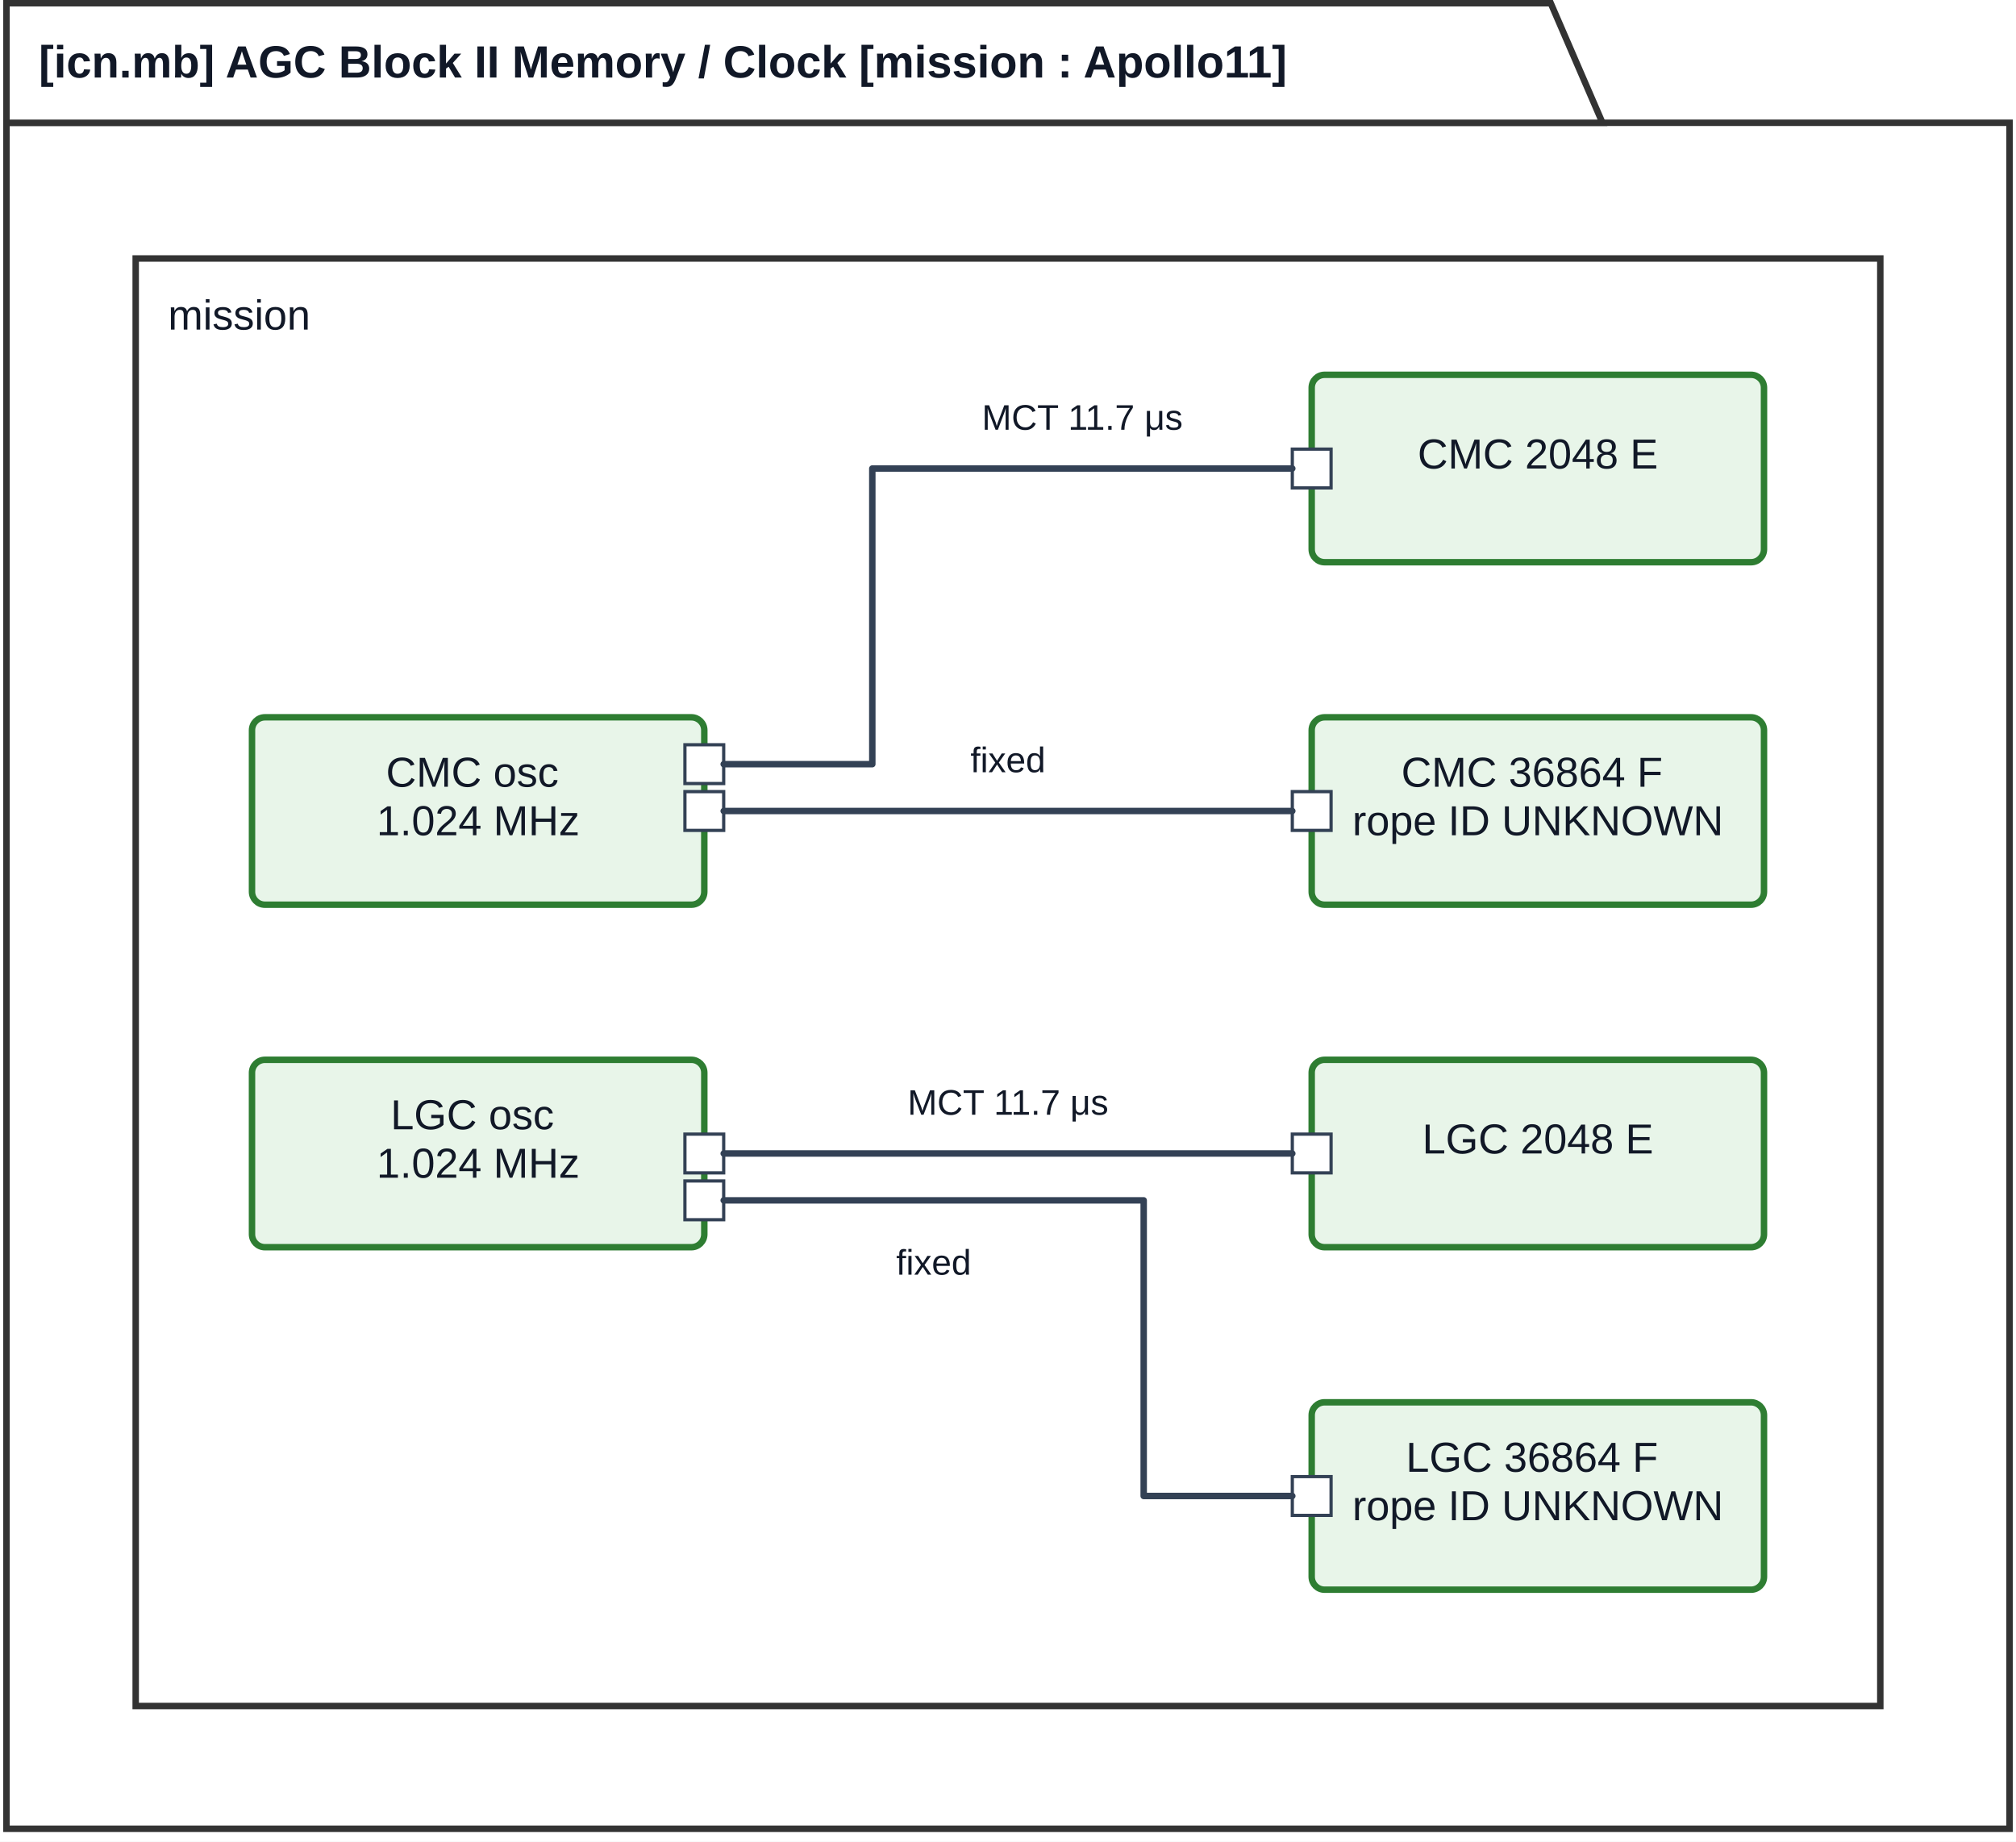
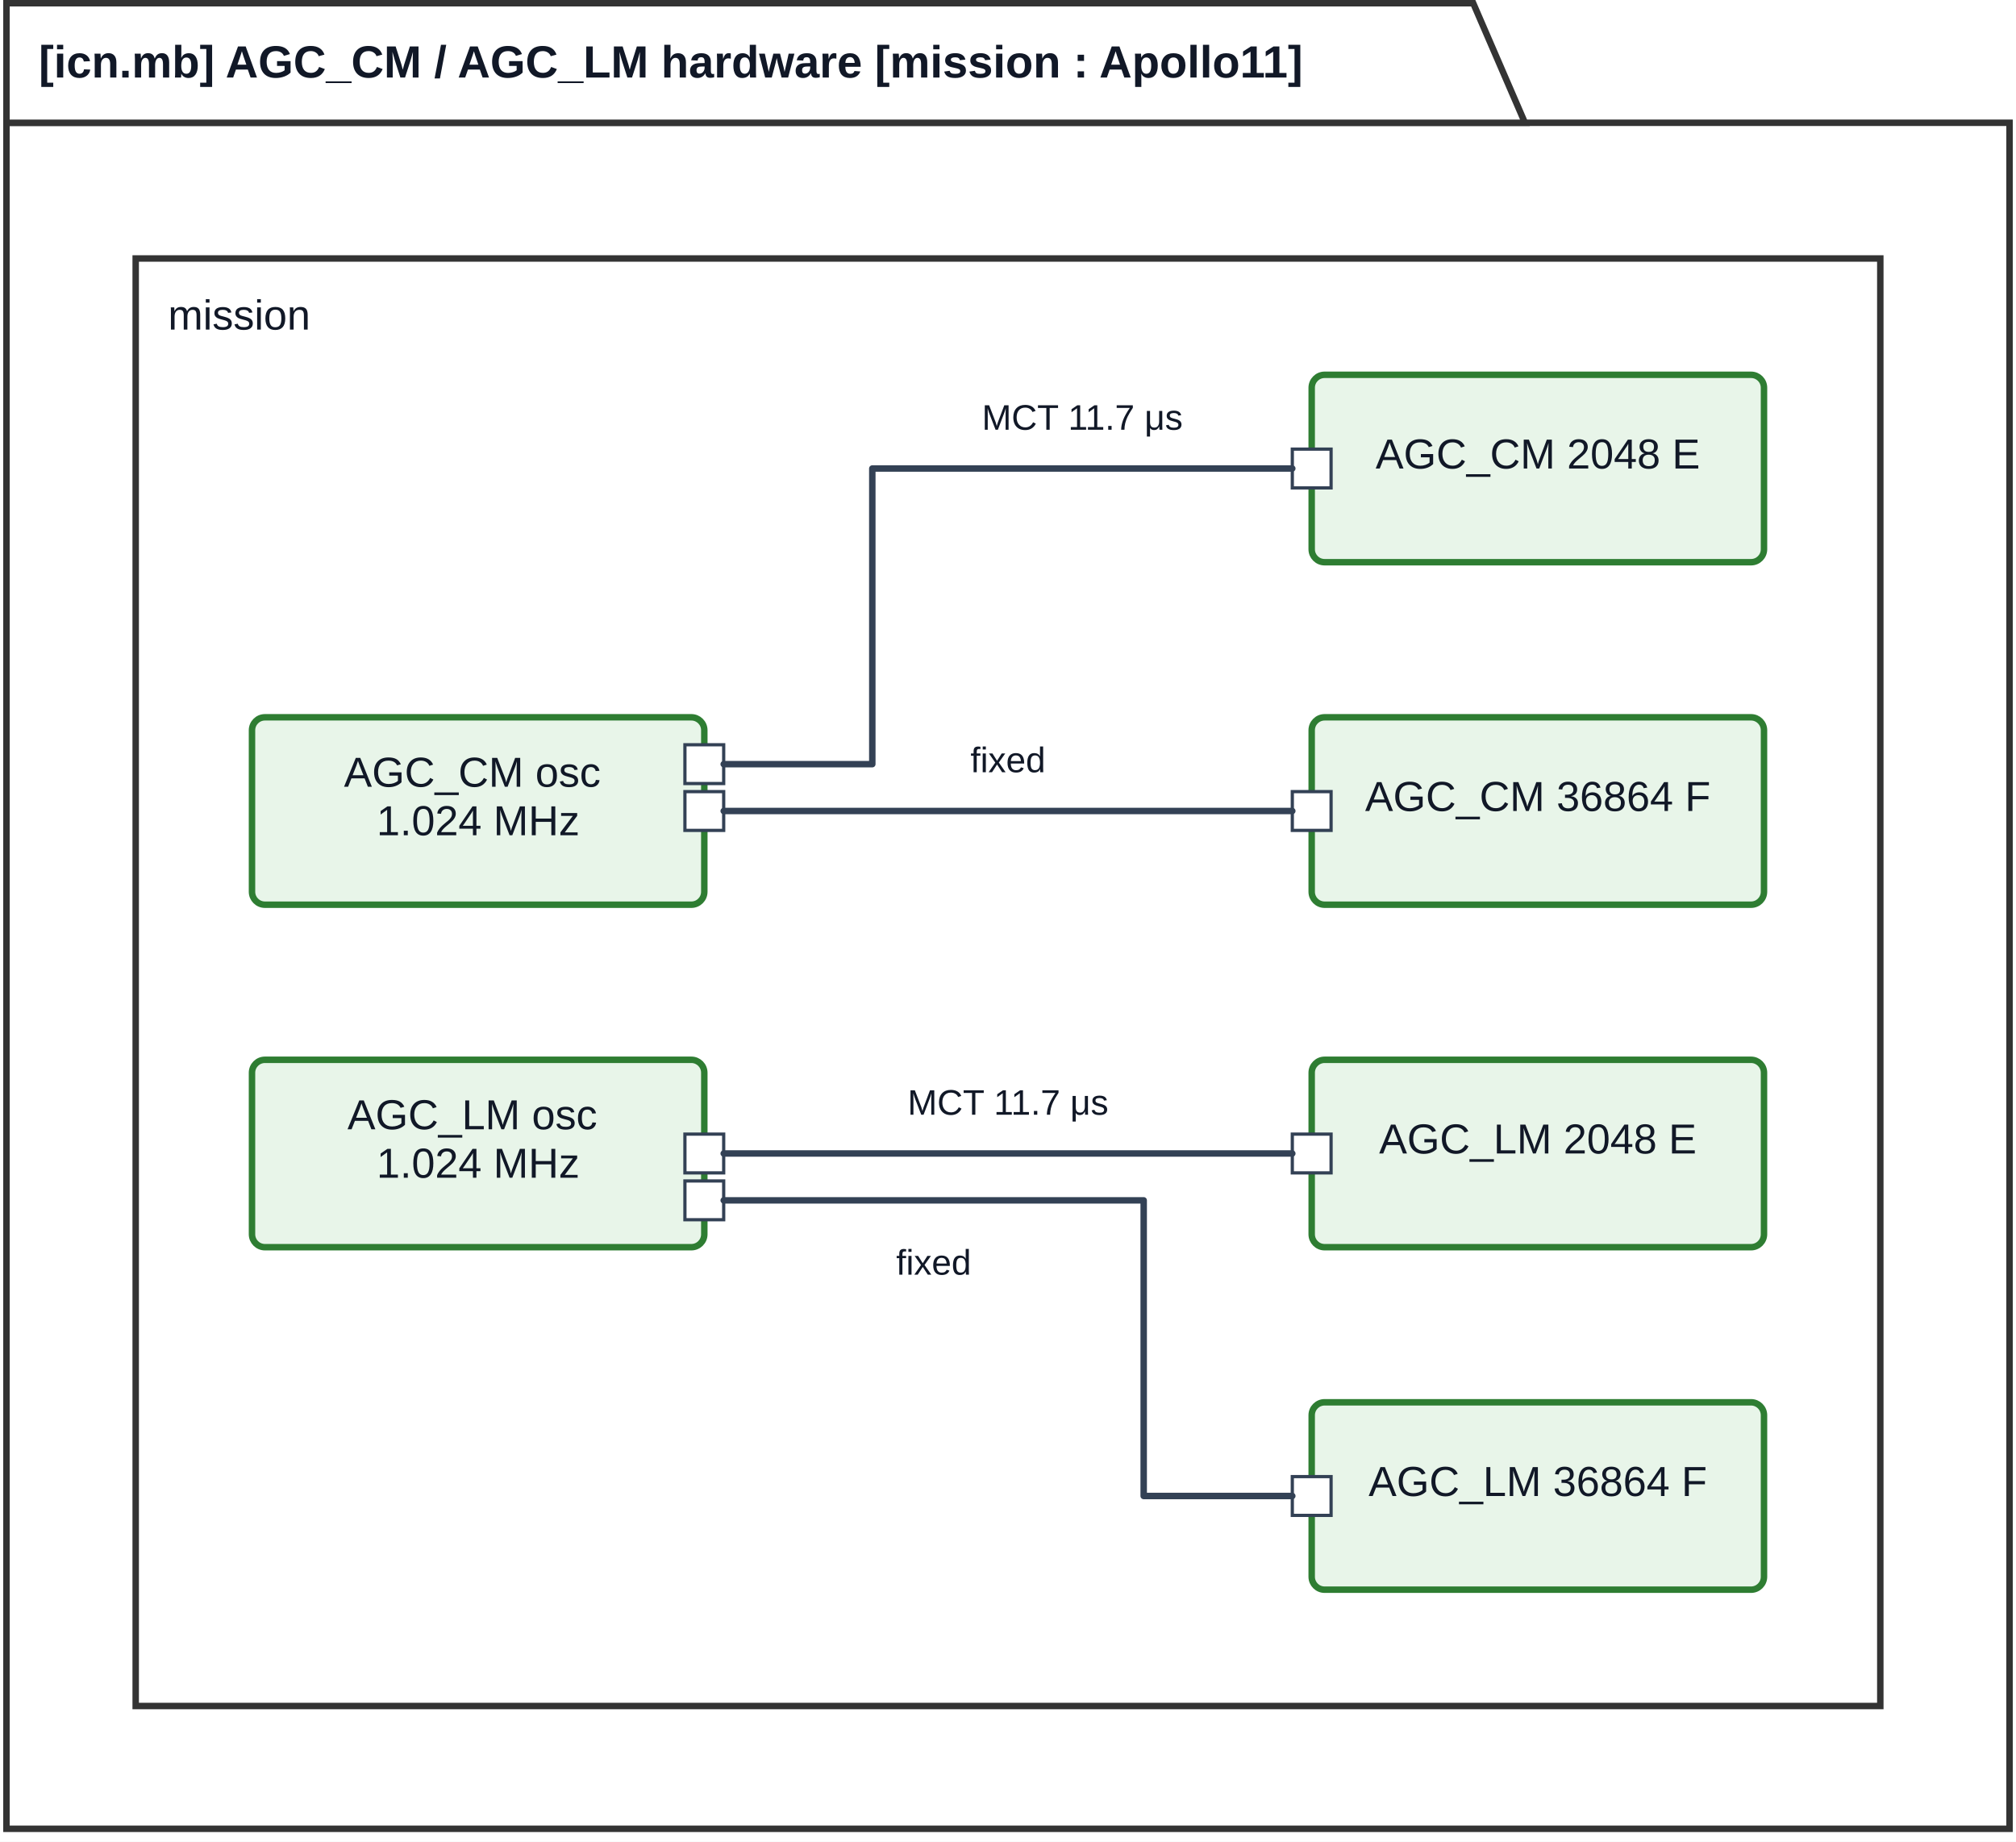
<svg xmlns="http://www.w3.org/2000/svg" width="624" height="570" viewBox="0 0 624 570">
  <defs>
    <style>text{font-family:Arial,Helvetica,sans-serif;fill:#111827}.label{font-size:13px}.small{font-size:11px}.header{font-size:14px;font-weight:600}</style>
    <marker id="arrow" markerWidth="8" markerHeight="6" refX="8" refY="3" orient="auto">
      <polygon points="0 0,8 3,0 6" fill="#1D4ED8" />
    </marker>
    <marker id="arrow-dark" markerWidth="8" markerHeight="6" refX="8" refY="3" orient="auto">
      <polygon points="0 0,8 3,0 6" fill="#334155" />
    </marker>
    <marker id="composition" markerWidth="12" markerHeight="12" refX="0" refY="6" orient="auto" markerUnits="strokeWidth">
      <polygon points="0 6,6 0,12 6,6 12" fill="#111827" stroke="#111827" />
    </marker>
  </defs>
  <rect x="0" y="0" width="624" height="570" fill="#FFFFFF" />
  <rect x="2" y="38" width="620" height="528" fill="none" stroke="#333333" stroke-width="2" />
-   <path d="M 2 1 H 480 L 496 38 H 2 Z" fill="#FFFFFF" stroke="#333333" stroke-width="2" />
-   <text class="header" x="12" y="24">[icn.mb] AGC Block II Memory / Clock [mission : Apollo11]</text>
+   <path d="M 2 1 H 456 L 472 38 H 2 Z" fill="#FFFFFF" stroke="#333333" stroke-width="2" />
+   <text class="header" x="12" y="24">[icn.mb] AGC_CM / AGC_LM hardware [mission : Apollo11]</text>
  <rect x="2" y="38" width="620" height="530" fill="none" stroke="#333333" stroke-width="0" />
  <g transform="translate(2,40)">
    <rect id="boundary" x="40" y="40" width="540" height="448" rx="0" fill="#FFFFFF" stroke="#333333" stroke-width="2" />
    <text class="label" x="50" y="62">mission</text>
-     <rect id="cmcOsc" x="76" y="182" width="140" height="58" rx="4" fill="#E8F5E9" stroke="#2E7D32" stroke-width="2" />
+     <rect id="cmOsc" x="76" y="182" width="140" height="58" rx="4" fill="#E8F5E9" stroke="#2E7D32" stroke-width="2" />
    <text class="label" text-anchor="middle">
-       <tspan x="146" y="203.5">CMC osc</tspan>
+       <tspan x="146" y="203.5">AGC_CM osc</tspan>
      <tspan x="146" dy="15">1.024 MHz</tspan>
    </text>
-     <rect id="cmcE" x="404" y="76" width="140" height="58" rx="4" fill="#E8F5E9" stroke="#2E7D32" stroke-width="2" />
-     <text class="label" text-anchor="middle" x="474" y="105">CMC 2048 E</text>
-     <rect id="cmcF" x="404" y="182" width="140" height="58" rx="4" fill="#E8F5E9" stroke="#2E7D32" stroke-width="2" />
+     <rect id="cmE" x="404" y="76" width="140" height="58" rx="4" fill="#E8F5E9" stroke="#2E7D32" stroke-width="2" />
+     <text class="label" text-anchor="middle" x="474" y="105">AGC_CM 2048 E</text>
+     <rect id="cmF" x="404" y="182" width="140" height="58" rx="4" fill="#E8F5E9" stroke="#2E7D32" stroke-width="2" />
+     <text class="label" text-anchor="middle" x="474" y="211">AGC_CM 36864 F</text>
+     <rect id="lmOsc" x="76" y="288" width="140" height="58" rx="4" fill="#E8F5E9" stroke="#2E7D32" stroke-width="2" />
    <text class="label" text-anchor="middle">
-       <tspan x="474" y="203.5">CMC 36864 F</tspan>
-       <tspan x="474" dy="15">rope ID UNKNOWN</tspan>
-     </text>
-     <rect id="lgcOsc" x="76" y="288" width="140" height="58" rx="4" fill="#E8F5E9" stroke="#2E7D32" stroke-width="2" />
-     <text class="label" text-anchor="middle">
-       <tspan x="146" y="309.5">LGC osc</tspan>
+       <tspan x="146" y="309.5">AGC_LM osc</tspan>
      <tspan x="146" dy="15">1.024 MHz</tspan>
    </text>
-     <rect id="lgcE" x="404" y="288" width="140" height="58" rx="4" fill="#E8F5E9" stroke="#2E7D32" stroke-width="2" />
-     <text class="label" text-anchor="middle" x="474" y="317">LGC 2048 E</text>
-     <rect id="lgcF" x="404" y="394" width="140" height="58" rx="4" fill="#E8F5E9" stroke="#2E7D32" stroke-width="2" />
-     <text class="label" text-anchor="middle">
-       <tspan x="474" y="415.5">LGC 36864 F</tspan>
-       <tspan x="474" dy="15">rope ID UNKNOWN</tspan>
-     </text>
-     <rect id="cmcOsc--cmcE--src" x="210" y="190.5" width="12" height="12" fill="#FFFFFF" stroke="#334155" stroke-width="1" />
-     <rect id="cmcOsc--cmcF--src" x="210" y="205" width="12" height="12" fill="#FFFFFF" stroke="#334155" stroke-width="1" />
-     <rect id="cmcOsc--cmcE--tgt" x="398" y="99" width="12" height="12" fill="#FFFFFF" stroke="#334155" stroke-width="1" />
-     <rect id="cmcOsc--cmcF--tgt" x="398" y="205" width="12" height="12" fill="#FFFFFF" stroke="#334155" stroke-width="1" />
-     <rect id="lgcOsc--lgcE--src" x="210" y="311" width="12" height="12" fill="#FFFFFF" stroke="#334155" stroke-width="1" />
-     <rect id="lgcOsc--lgcF--src" x="210" y="325.5" width="12" height="12" fill="#FFFFFF" stroke="#334155" stroke-width="1" />
-     <rect id="lgcOsc--lgcE--tgt" x="398" y="311" width="12" height="12" fill="#FFFFFF" stroke="#334155" stroke-width="1" />
-     <rect id="lgcOsc--lgcF--tgt" x="398" y="417" width="12" height="12" fill="#FFFFFF" stroke="#334155" stroke-width="1" />
+     <rect id="lmE" x="404" y="288" width="140" height="58" rx="4" fill="#E8F5E9" stroke="#2E7D32" stroke-width="2" />
+     <text class="label" text-anchor="middle" x="474" y="317">AGC_LM 2048 E</text>
+     <rect id="lmF" x="404" y="394" width="140" height="58" rx="4" fill="#E8F5E9" stroke="#2E7D32" stroke-width="2" />
+     <text class="label" text-anchor="middle" x="474" y="423">AGC_LM 36864 F</text>
+     <rect id="cmOsc--cmE--src" x="210" y="190.5" width="12" height="12" fill="#FFFFFF" stroke="#334155" stroke-width="1" />
+     <rect id="cmOsc--cmF--src" x="210" y="205" width="12" height="12" fill="#FFFFFF" stroke="#334155" stroke-width="1" />
+     <rect id="cmOsc--cmE--tgt" x="398" y="99" width="12" height="12" fill="#FFFFFF" stroke="#334155" stroke-width="1" />
+     <rect id="cmOsc--cmF--tgt" x="398" y="205" width="12" height="12" fill="#FFFFFF" stroke="#334155" stroke-width="1" />
+     <rect id="lmOsc--lmE--src" x="210" y="311" width="12" height="12" fill="#FFFFFF" stroke="#334155" stroke-width="1" />
+     <rect id="lmOsc--lmF--src" x="210" y="325.5" width="12" height="12" fill="#FFFFFF" stroke="#334155" stroke-width="1" />
+     <rect id="lmOsc--lmE--tgt" x="398" y="311" width="12" height="12" fill="#FFFFFF" stroke="#334155" stroke-width="1" />
+     <rect id="lmOsc--lmF--tgt" x="398" y="417" width="12" height="12" fill="#FFFFFF" stroke="#334155" stroke-width="1" />
    <path d="M 222,196.5 L 268,196.5 L 268,105 L 398,105" fill="none" stroke="#334155" stroke-width="2" stroke-linejoin="round" stroke-linecap="round" />
    <path d="M 222,211 L 398,211" fill="none" stroke="#334155" stroke-width="2" stroke-linejoin="round" stroke-linecap="round" />
    <path d="M 222,317 L 398,317" fill="none" stroke="#334155" stroke-width="2" stroke-linejoin="round" stroke-linecap="round" />
    <path d="M 222,331.5 L 352,331.5 L 352,423 L 398,423" fill="none" stroke="#334155" stroke-width="2" stroke-linejoin="round" stroke-linecap="round" />
    <text class="small" text-anchor="middle" x="333" y="93">MCT 11.7 μs</text>
    <text class="small" text-anchor="middle" x="310" y="199">fixed</text>
    <text class="small" text-anchor="middle" x="310" y="305">MCT 11.7 μs</text>
    <text class="small" text-anchor="middle" x="287" y="354.5">fixed</text>
  </g>
</svg>
